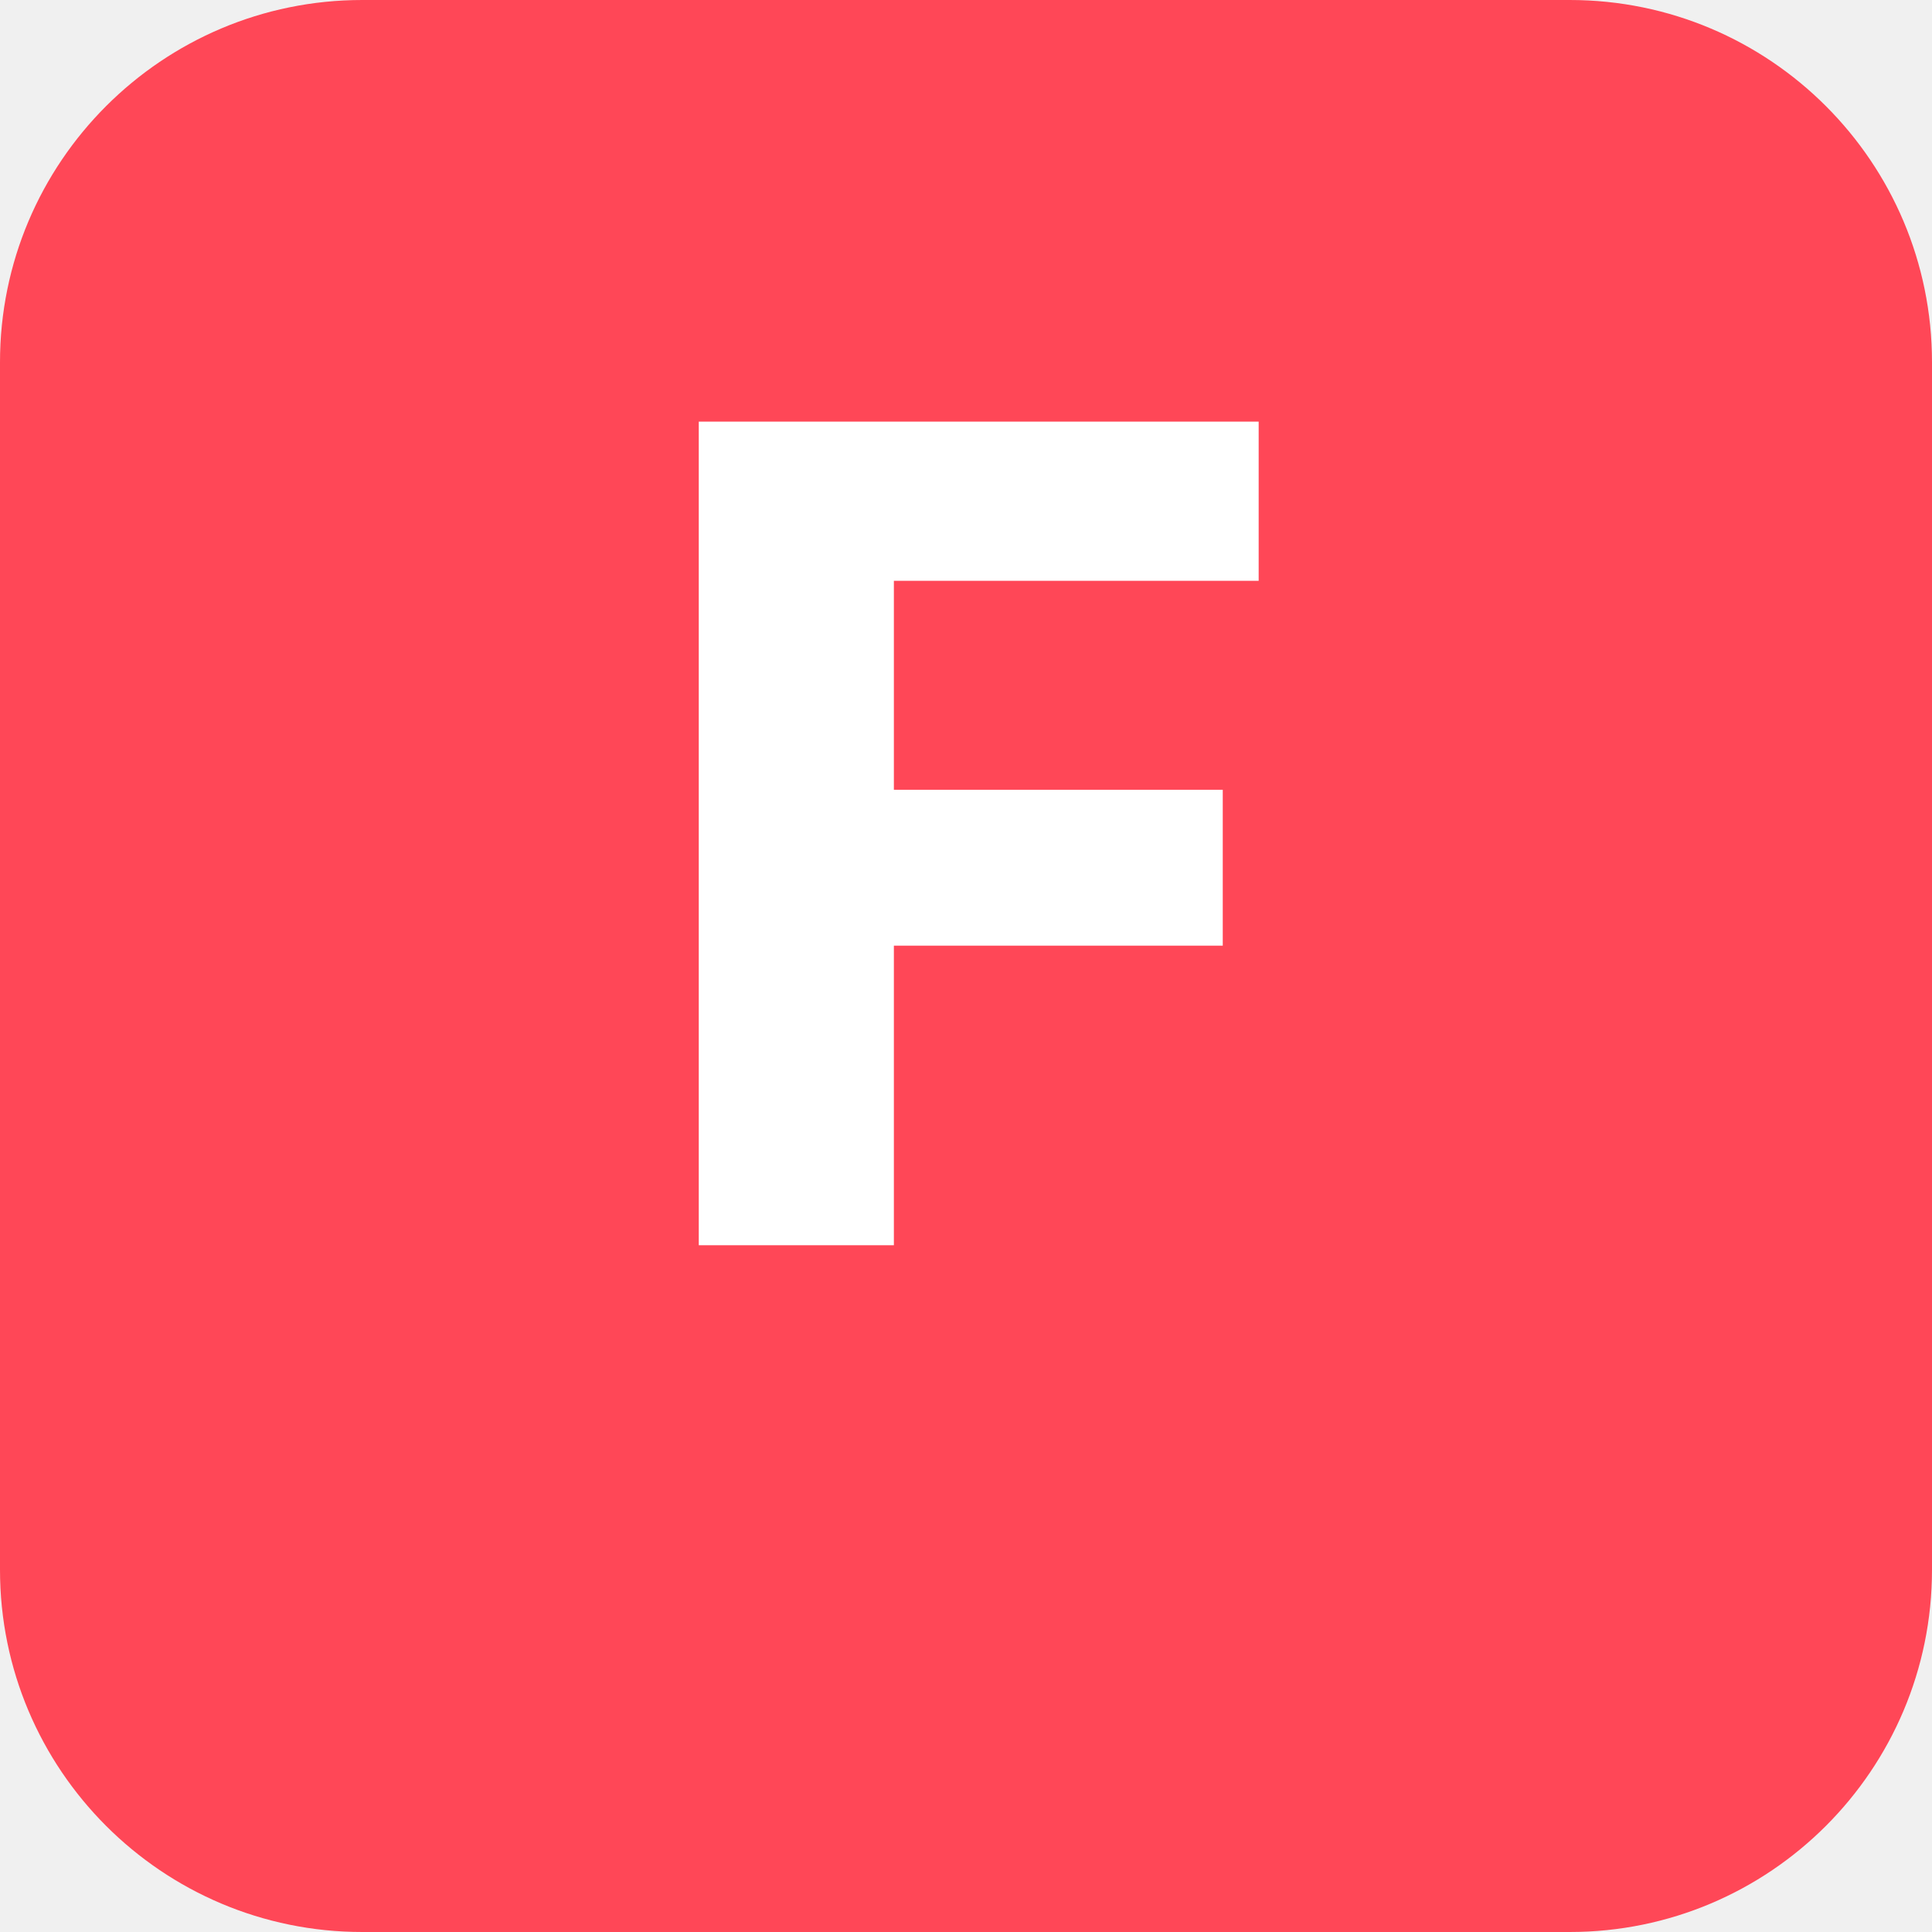
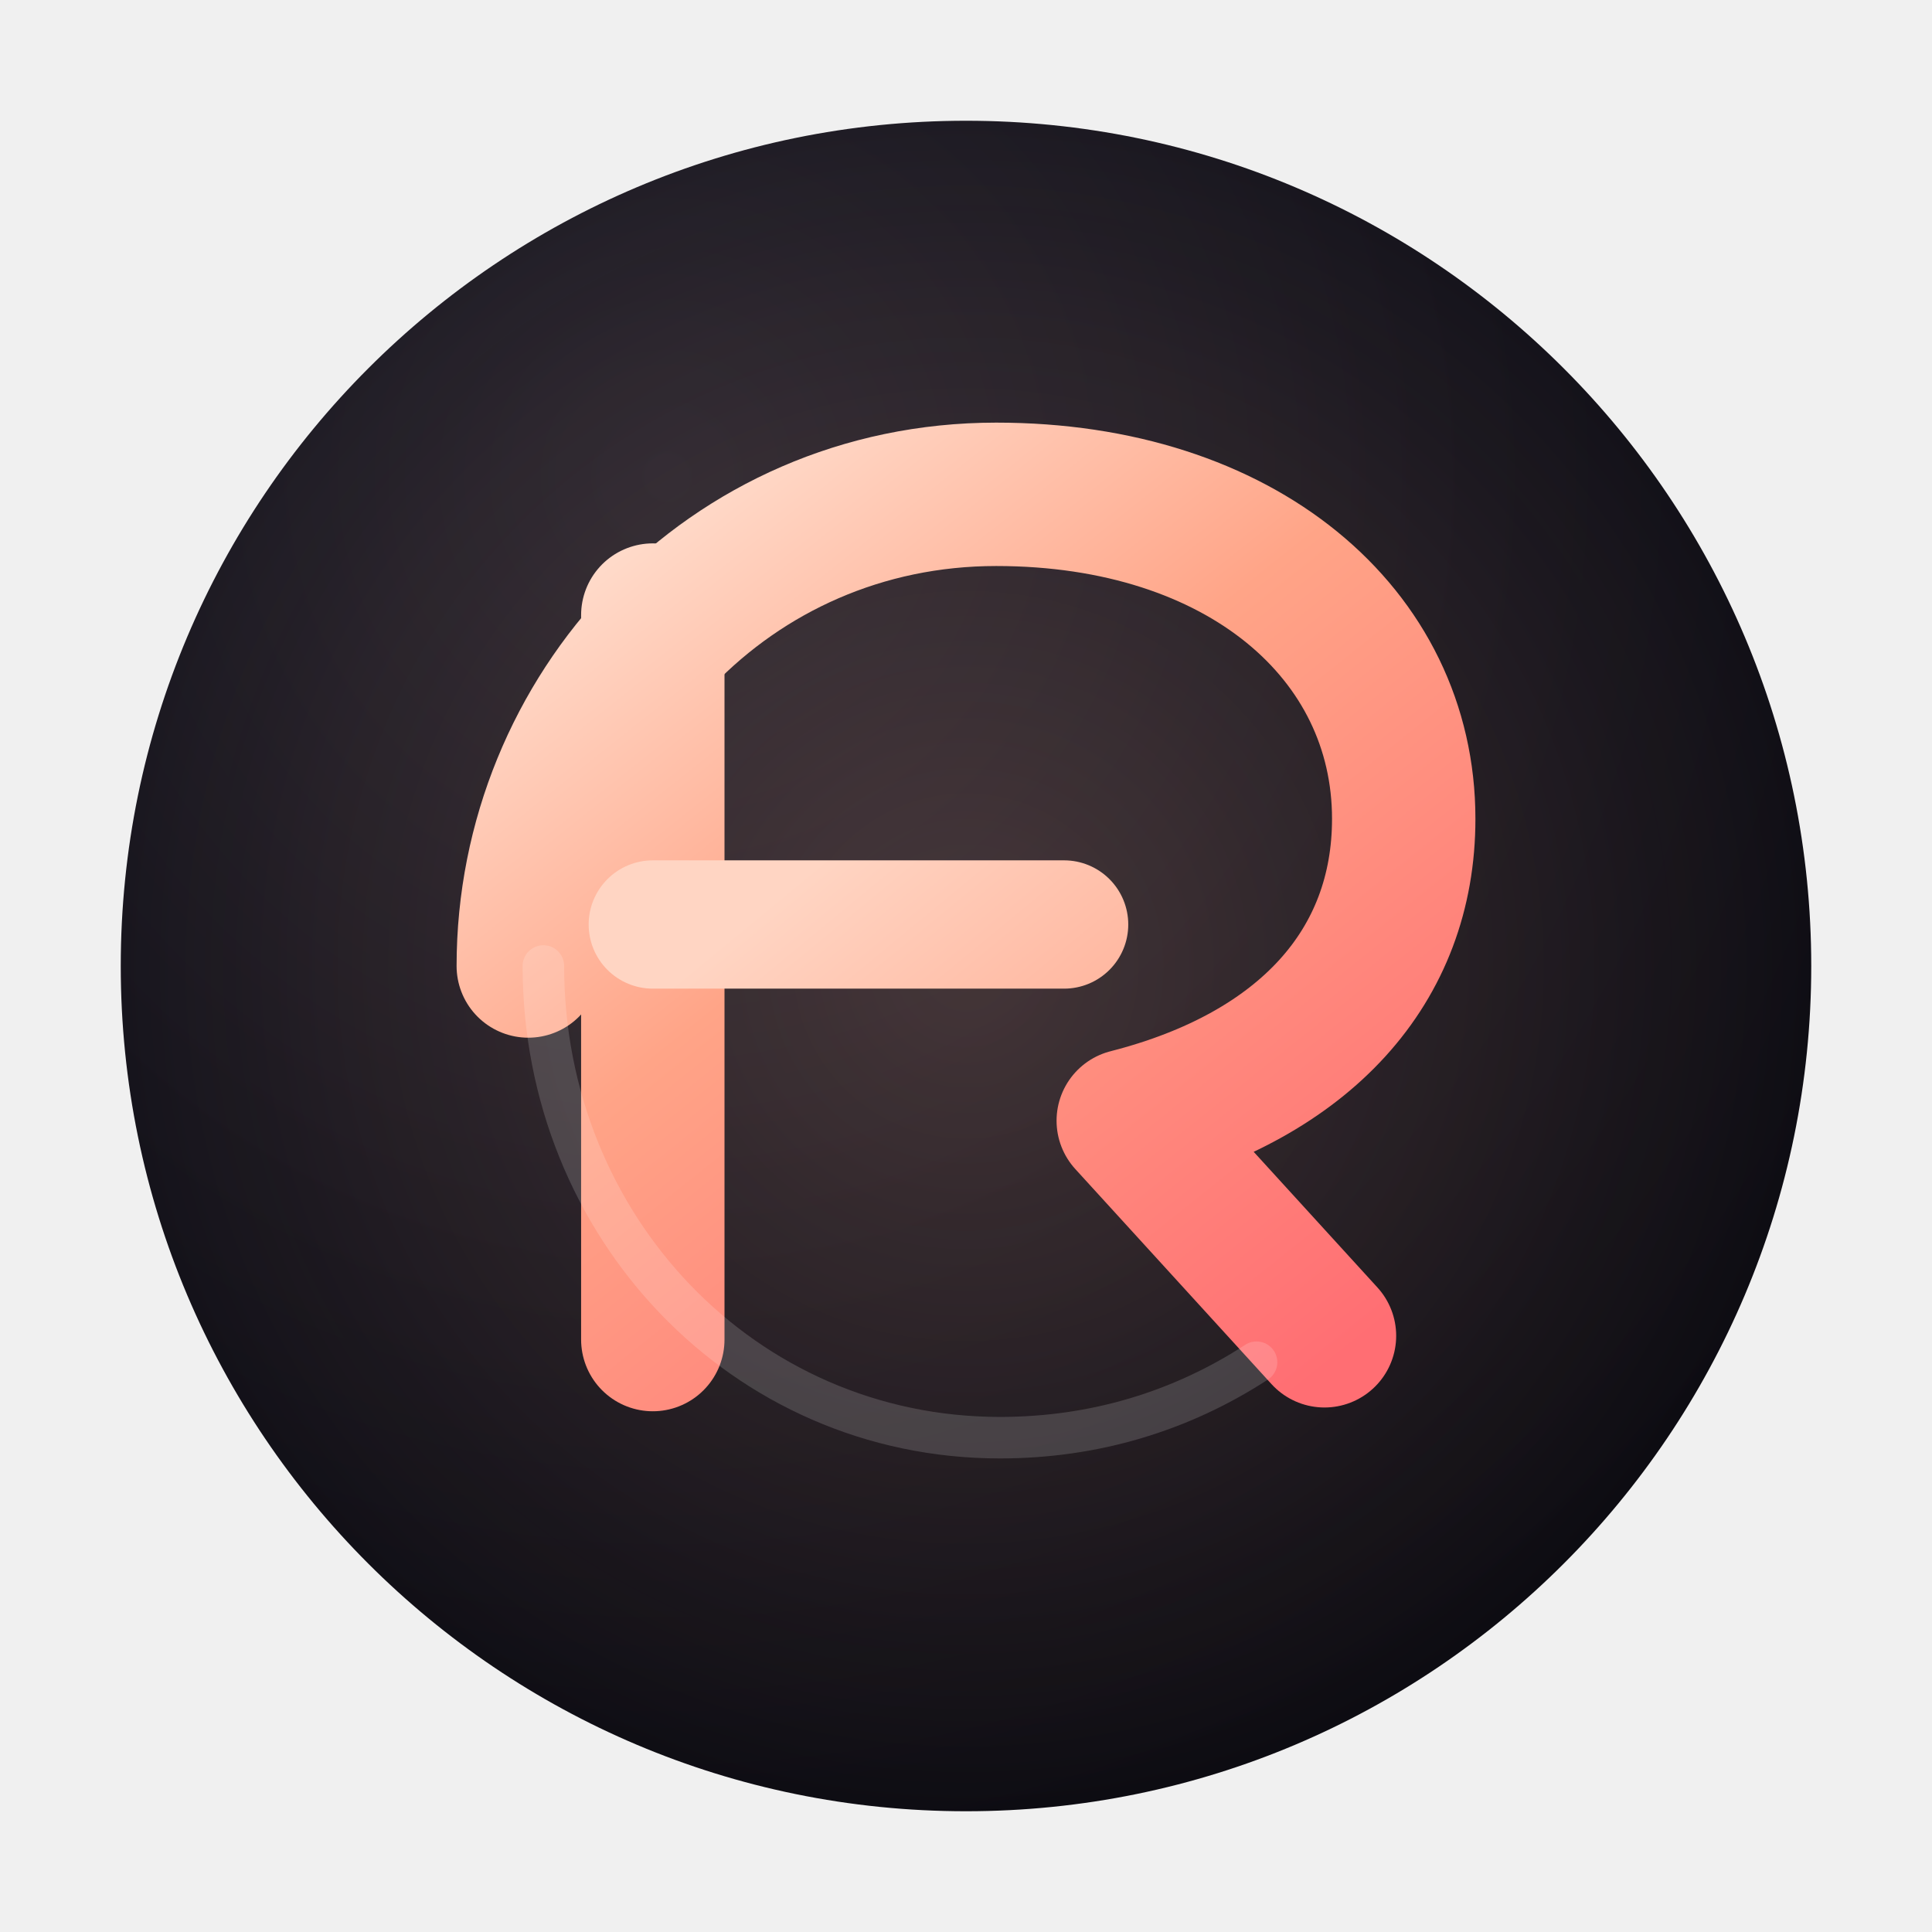
<svg xmlns="http://www.w3.org/2000/svg" width="512" height="512" viewBox="0 0 512 512">
-   <rect width="512" height="512" rx="96" fill="#ff4757" />
-   <g fill="#ffffff" font-family="Inter, system-ui, -apple-system, Segoe UI, Roboto, Arial" font-weight="800">
-     <text x="256" y="330" text-anchor="middle" font-size="300">F</text>
-   </g>
+   <defs>
+     <radialGradient id="bg" cx="0" cy="0" r="1" gradientUnits="userSpaceOnUse" gradientTransform="translate(176 128) rotate(50) scale(368)">
+       <stop stop-color="#28242D" />
+       <stop offset="0.58" stop-color="#16141C" />
+       <stop offset="1" stop-color="#0D0C12" />
+     </radialGradient>
+     <radialGradient id="halo" cx="0" cy="0" r="1" gradientUnits="userSpaceOnUse" gradientTransform="translate(256 256) rotate(90) scale(224)">
+       <stop stop-color="#FFB9A3" stop-opacity="0.18" />
+       <stop offset="1" stop-color="#FFB9A3" stop-opacity="0" />
+     </radialGradient>
+     <linearGradient id="stroke" x1="162" y1="128" x2="350" y2="364" gradientUnits="userSpaceOnUse">
+       <stop stop-color="#FFE2D3" />
+       <stop offset="0.42" stop-color="#FFA487" />
+       <stop offset="1" stop-color="#FF6E73" />
+     </linearGradient>
+     <linearGradient id="detail" x1="242" y1="208" x2="336" y2="322" gradientUnits="userSpaceOnUse">
+       <stop stop-color="#FFD5C3" />
+       <stop offset="1" stop-color="#FF9A7E" />
+     </linearGradient>
+   </defs>
+   <circle cx="256" cy="256" r="224" fill="url(#bg)" />
+   <circle cx="256" cy="256" r="224" fill="url(#halo)" />
+   <path d="M140 256C140 189 193 131 264 131C329 131 372 168 372 217C372 256 346 285 299 297L351 354" fill="none" stroke="url(#stroke)" stroke-width="38" stroke-linecap="round" stroke-linejoin="round" />
+   <path d="M173 163V355" fill="none" stroke="url(#stroke)" stroke-width="38" stroke-linecap="round" />
+   <path d="M173 245H282" fill="none" stroke="url(#detail)" stroke-width="34" stroke-linecap="round" />
+   <path d="M144 256C144 325 197 381 265 381C290 381 313 374 333 361" fill="none" stroke="rgba(255,255,255,0.16)" stroke-width="11" stroke-linecap="round" />
</svg>
